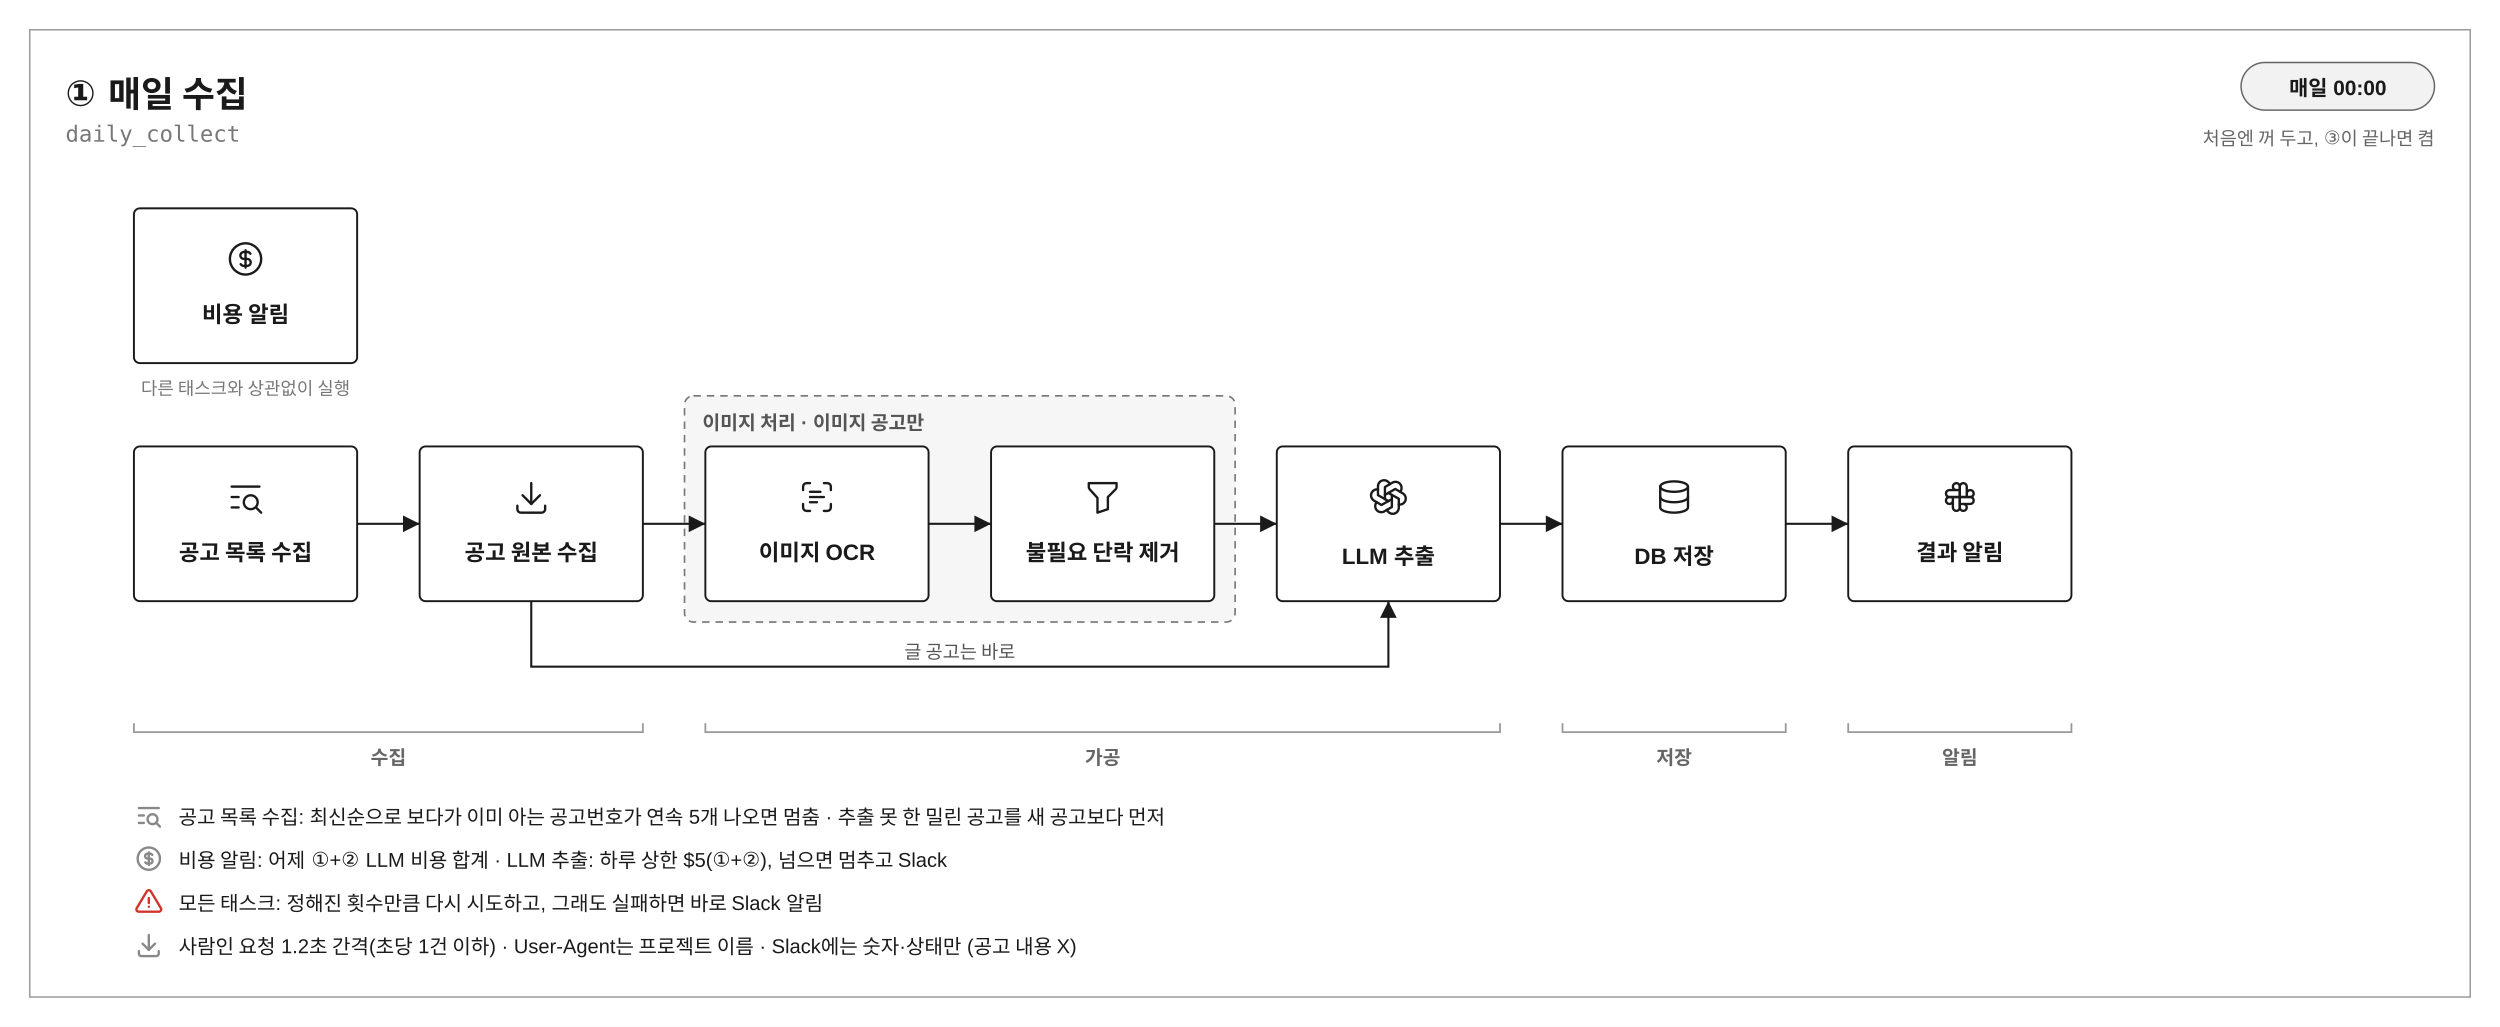
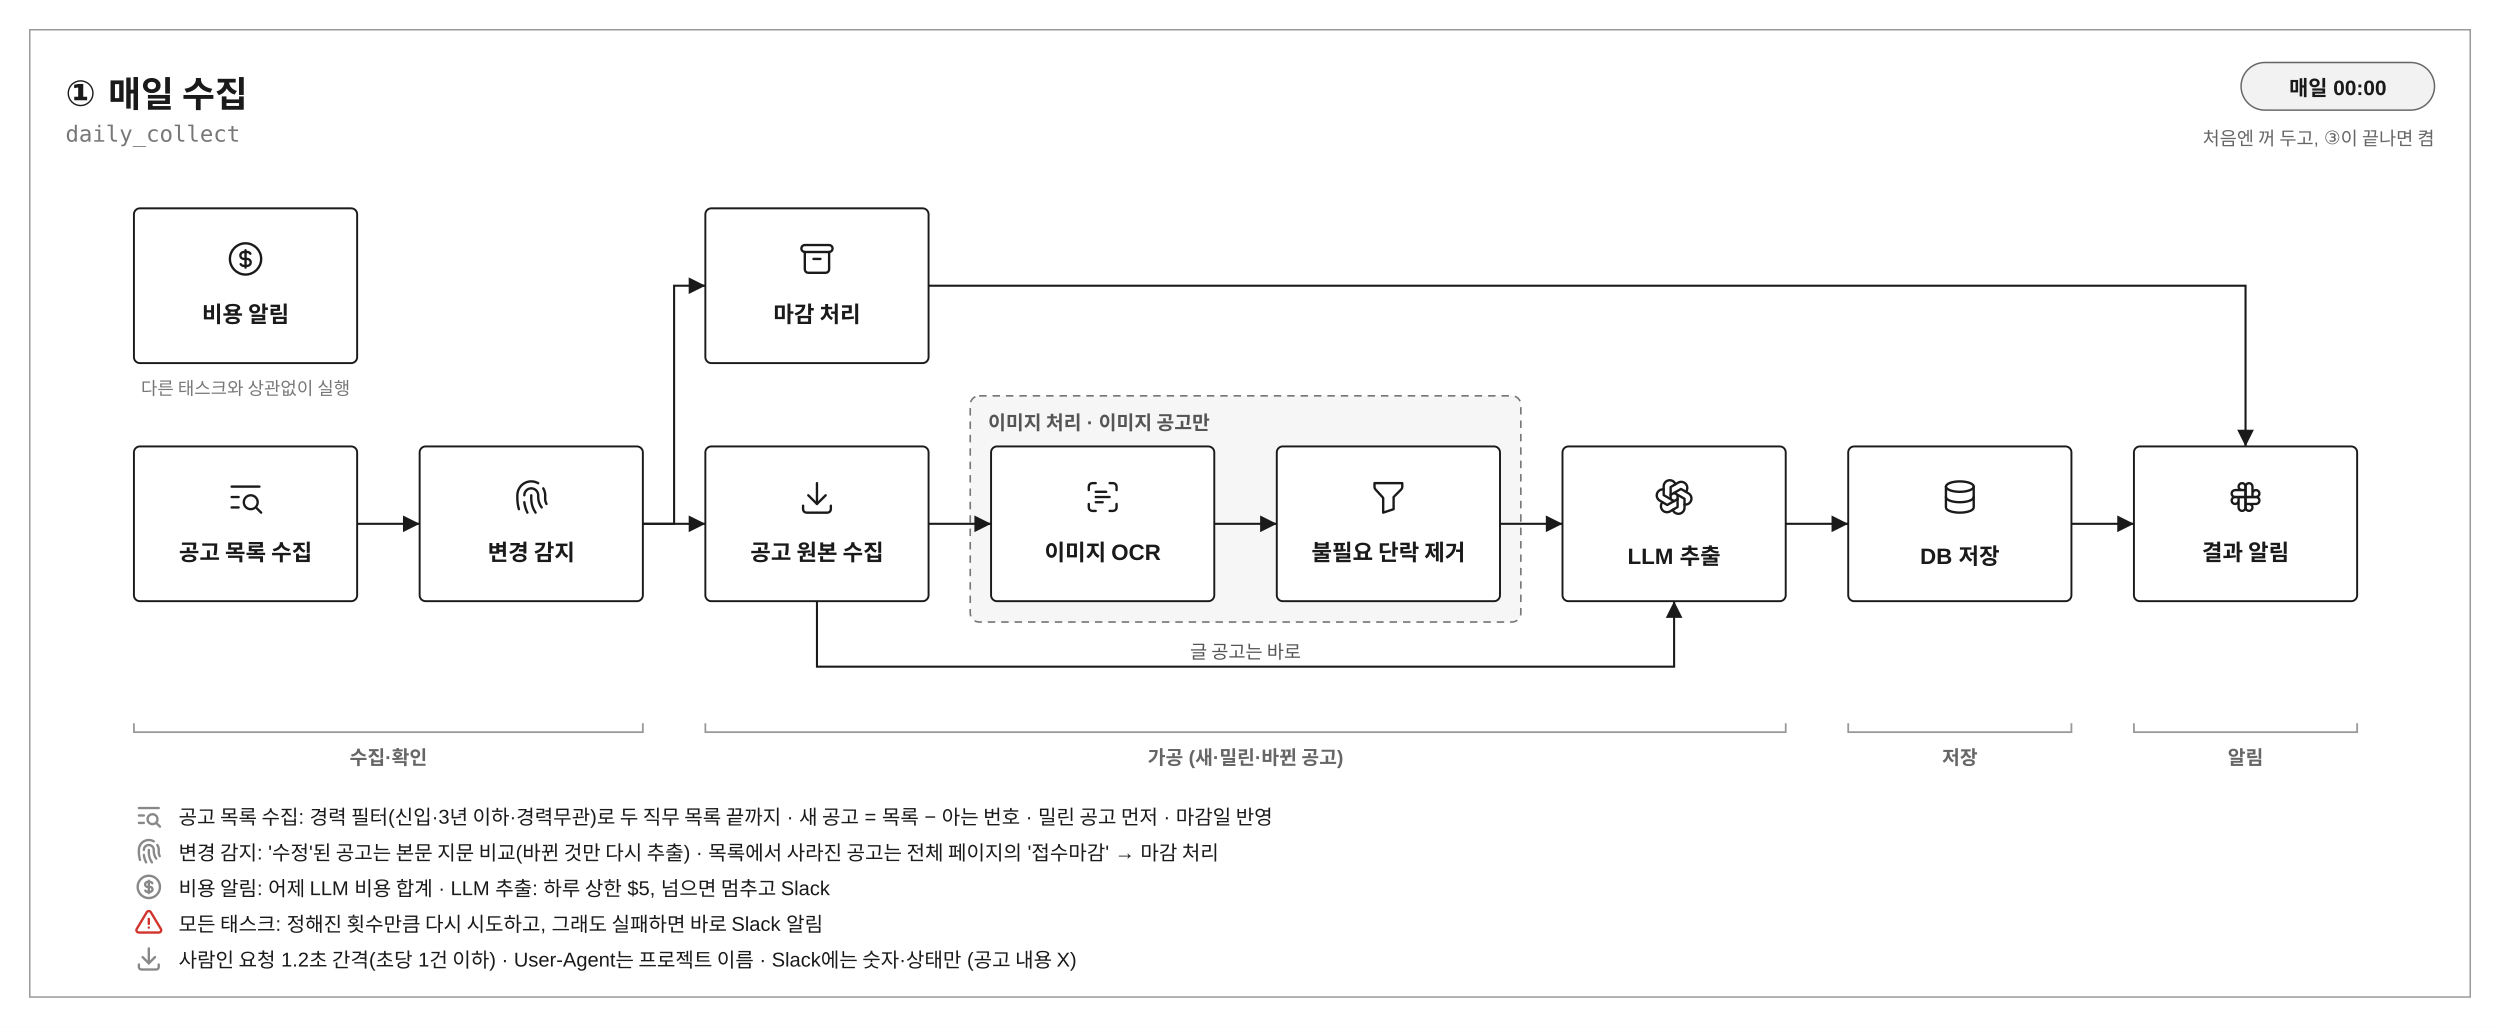
<svg xmlns="http://www.w3.org/2000/svg" width="1680" height="690" viewBox="0 0 1680 690">
  <style>
  text { font-family: "Malgun Gothic", "Apple SD Gothic Neo", Arial, sans-serif; fill: #1a1a1a; dominant-baseline: central; text-anchor: middle; }
  .title { font-size: 24px; font-weight: 700; text-anchor: start; }
  .id { font-family: Consolas, monospace; font-size: 15px; fill: #777; text-anchor: start; }
  .badge { font-size: 14px; font-weight: 700; }
  .bsub { font-size: 12.5px; fill: #666; text-anchor: end; }
  .nt  { font-size: 15px; font-weight: 700; }
  .tid { font-family: Consolas, monospace; font-size: 11.5px; fill: #888; }
  .glab { font-size: 13px; font-weight: 700; fill: #555; text-anchor: start; }
  .elab { font-size: 12.5px; fill: #555; }
  .stage { font-size: 13px; font-weight: 700; fill: #666; }
  .free { font-size: 12px; fill: #777; }
  .note { font-size: 13.5px; text-anchor: start; }
  .ln  { fill: none; stroke: #1a1a1a; stroke-width: 1.4; }
</style>
  <defs>
    <marker id="a" viewBox="0 0 10 10" refX="10" refY="5" markerWidth="8" markerHeight="8" orient="auto">
      <path d="M0,0 L10,5 L0,10 z" fill="#1a1a1a" />
    </marker>
  </defs>
  <rect width="1680" height="690" fill="#fff" />
  <rect x="20" y="20" width="1640" height="650" fill="none" stroke="#999" stroke-width="1" />
  <text class="title" x="44" y="58">① 매일 수집</text>
  <text class="id" x="44" y="90">daily_collect</text>
  <rect x="1506" y="42" width="130" height="32" rx="16" fill="#f2f2f2" stroke="#666" stroke-width="1" />
  <text class="badge" x="1571.0" y="58">매일 00:00</text>
  <text class="bsub" x="1636" y="92">처음엔 꺼 두고, ③이 끝나면 켬</text>
-   <rect x="460" y="266" width="370" height="152" rx="6" fill="#f6f6f6" stroke="#777" stroke-width="1.1" stroke-dasharray="5 4" />
-   <text class="glab" x="472" y="283">이미지 처리 · 이미지 공고만</text>
+   <rect x="652" y="266" width="370" height="152" rx="6" fill="#f6f6f6" stroke="#777" stroke-width="1.1" stroke-dasharray="5 4" />
+   <text class="glab" x="664" y="283">이미지 처리 · 이미지 공고만</text>
  <path class="ln" d="M240,352.0 H282" marker-end="url(#a)" />
+   <path class="ln" d="M432,352.0 H453.0 V192.0 H474" marker-end="url(#a)" />
  <path class="ln" d="M432,352.0 H474" marker-end="url(#a)" />
  <path class="ln" d="M624,352.0 H666" marker-end="url(#a)" />
  <path class="ln" d="M816,352.0 H858" marker-end="url(#a)" />
  <path class="ln" d="M1008,352.0 H1050" marker-end="url(#a)" />
  <path class="ln" d="M1200,352.0 H1242" marker-end="url(#a)" />
-   <path class="ln" d="M357.0,404 V448 H933.0 V404" marker-end="url(#a)" />
-   <text class="elab" x="645.0" y="437">글 공고는 바로</text>
+   <path class="ln" d="M1392,352.0 H1434" marker-end="url(#a)" />
+   <path class="ln" d="M624,192.0 H1509.0 V300" marker-end="url(#a)" />
+   <path class="ln" d="M549.0,404 V448 H1125.0 V404" marker-end="url(#a)" />
+   <text class="elab" x="837.0" y="437">글 공고는 바로</text>
  <rect x="90" y="140" width="150" height="104" rx="4" fill="#fff" stroke="#1a1a1a" stroke-width="1.3" />
  <g transform="translate(151.0,160) scale(1.166667)" fill="none" stroke="#1a1a1a" stroke-width="1.37" stroke-linecap="round" stroke-linejoin="round">
    <path d="M12 12m-9 0a9 9 0 1 0 18 0a9 9 0 1 0 -18 0" />
    <path d="M14.8 9a2 2 0 0 0 -1.8 -1h-2a2 2 0 1 0 0 4h2a2 2 0 1 1 0 4h-2a2 2 0 0 1 -1.8 -1" />
    <path d="M12 7v10" />
  </g>
  <text class="nt" x="165.0" y="210">비용 알림</text>
  <rect x="90" y="300" width="150" height="104" rx="4" fill="#fff" stroke="#1a1a1a" stroke-width="1.3" />
  <g transform="translate(151.0,320) scale(1.166667)" fill="none" stroke="#1a1a1a" stroke-width="1.37" stroke-linecap="round" stroke-linejoin="round">
    <path d="M15 15m-4 0a4 4 0 1 0 8 0a4 4 0 1 0 -8 0" />
    <path d="M18.5 18.5l2.5 2.5" />
    <path d="M4 6h16" />
    <path d="M4 12h4" />
    <path d="M4 18h4" />
  </g>
  <text class="nt" x="165.0" y="370">공고 목록 수집</text>
  <rect x="282" y="300" width="150" height="104" rx="4" fill="#fff" stroke="#1a1a1a" stroke-width="1.3" />
  <g transform="translate(343.0,320) scale(1.166667)" fill="none" stroke="#1a1a1a" stroke-width="1.37" stroke-linecap="round" stroke-linejoin="round">
+     <path d="M18.9 7a8 8 0 0 1 1.1 5v1a6 6 0 0 0 .8 3" />
+     <path d="M8 11a4 4 0 0 1 8 0v1a10 10 0 0 0 2 6" />
+     <path d="M12 11v2a14 14 0 0 0 2.5 8" />
+     <path d="M8 15a18 18 0 0 0 1.8 6" />
+     <path d="M4.9 19a22 22 0 0 1 -.9 -7v-1a8 8 0 0 1 12 -6.95" />
+   </g>
+   <text class="nt" x="357.0" y="370">변경 감지</text>
+   <rect x="474" y="140" width="150" height="104" rx="4" fill="#fff" stroke="#1a1a1a" stroke-width="1.3" />
+   <g transform="translate(535.0,160) scale(1.166667)" fill="none" stroke="#1a1a1a" stroke-width="1.37" stroke-linecap="round" stroke-linejoin="round">
+     <path d="M3 4m0 2a2 2 0 0 1 2 -2h14a2 2 0 0 1 2 2v0a2 2 0 0 1 -2 2h-14a2 2 0 0 1 -2 -2z" />
+     <path d="M5 8v10a2 2 0 0 0 2 2h10a2 2 0 0 0 2 -2v-10" />
+     <path d="M10 12l4 0" />
+   </g>
+   <text class="nt" x="549.0" y="210">마감 처리</text>
+   <rect x="474" y="300" width="150" height="104" rx="4" fill="#fff" stroke="#1a1a1a" stroke-width="1.3" />
+   <g transform="translate(535.0,320) scale(1.166667)" fill="none" stroke="#1a1a1a" stroke-width="1.37" stroke-linecap="round" stroke-linejoin="round">
    <path d="M4 17v2a2 2 0 0 0 2 2h12a2 2 0 0 0 2 -2v-2" />
    <path d="M7 11l5 5l5 -5" />
    <path d="M12 4l0 12" />
  </g>
-   <text class="nt" x="357.0" y="370">공고 원본 수집</text>
-   <rect x="474" y="300" width="150" height="104" rx="4" fill="#fff" stroke="#1a1a1a" stroke-width="1.3" />
-   <g transform="translate(535.0,320) scale(1.166667)" fill="none" stroke="#1a1a1a" stroke-width="1.37" stroke-linecap="round" stroke-linejoin="round">
+   <text class="nt" x="549.0" y="370">공고 원본 수집</text>
+   <rect x="666" y="300" width="150" height="104" rx="4" fill="#fff" stroke="#1a1a1a" stroke-width="1.3" />
+   <g transform="translate(727.0,320) scale(1.166667)" fill="none" stroke="#1a1a1a" stroke-width="1.37" stroke-linecap="round" stroke-linejoin="round">
    <path d="M4 8v-2a2 2 0 0 1 2 -2h2" />
    <path d="M4 16v2a2 2 0 0 0 2 2h2" />
    <path d="M16 4h2a2 2 0 0 1 2 2v2" />
    <path d="M16 20h2a2 2 0 0 0 2 -2v-2" />
    <path d="M8 12h8" />
    <path d="M8 9h6" />
    <path d="M8 15h4" />
  </g>
-   <text class="nt" x="549.0" y="370">이미지 OCR</text>
-   <rect x="666" y="300" width="150" height="104" rx="4" fill="#fff" stroke="#1a1a1a" stroke-width="1.3" />
-   <g transform="translate(727.0,320) scale(1.166667)" fill="none" stroke="#1a1a1a" stroke-width="1.37" stroke-linecap="round" stroke-linejoin="round">
+   <text class="nt" x="741.0" y="370">이미지 OCR</text>
+   <rect x="858" y="300" width="150" height="104" rx="4" fill="#fff" stroke="#1a1a1a" stroke-width="1.3" />
+   <g transform="translate(919.0,320) scale(1.166667)" fill="none" stroke="#1a1a1a" stroke-width="1.37" stroke-linecap="round" stroke-linejoin="round">
    <path d="M4 4h16v2.172a2 2 0 0 1 -.586 1.414l-4.414 4.414v7l-6 2v-8.5l-4.48 -4.928a2 2 0 0 1 -.52 -1.345v-2.227z" />
  </g>
-   <text class="nt" x="741.0" y="370">불필요 단락 제거</text>
-   <rect x="858" y="300" width="150" height="104" rx="4" fill="#fff" stroke="#1a1a1a" stroke-width="1.3" />
-   <g transform="translate(919.0,320) scale(1.166667)" fill="none" stroke="#1a1a1a" stroke-width="1.37" stroke-linecap="round" stroke-linejoin="round">
+   <text class="nt" x="933.0" y="370">불필요 단락 제거</text>
+   <rect x="1050" y="300" width="150" height="104" rx="4" fill="#fff" stroke="#1a1a1a" stroke-width="1.3" />
+   <g transform="translate(1111.0,320) scale(1.166667)" fill="none" stroke="#1a1a1a" stroke-width="1.37" stroke-linecap="round" stroke-linejoin="round">
    <path d="M11.217 19.384a3.501 3.501 0 0 0 6.783 -1.217v-5.167l-6 -3.35" />
    <path d="M5.214 15.014a3.501 3.501 0 0 0 4.446 5.266l4.34 -2.534v-6.946" />
    <path d="M6 7.63c-1.391 -.236 -2.787 .395 -3.534 1.689a3.474 3.474 0 0 0 1.271 4.745l4.263 2.514l6 -3.348" />
    <path d="M12.783 4.616a3.501 3.501 0 0 0 -6.783 1.217v5.067l6 3.45" />
    <path d="M18.786 8.986a3.501 3.501 0 0 0 -4.446 -5.266l-4.34 2.534v6.946" />
    <path d="M18 16.302c1.391 .236 2.787 -.395 3.534 -1.689a3.474 3.474 0 0 0 -1.271 -4.745l-4.308 -2.514l-5.955 3.42" />
  </g>
-   <text class="nt" x="933.0" y="370">LLM 추출</text>
-   <rect x="1050" y="300" width="150" height="104" rx="4" fill="#fff" stroke="#1a1a1a" stroke-width="1.3" />
-   <g transform="translate(1111.0,320) scale(1.166667)" fill="none" stroke="#1a1a1a" stroke-width="1.37" stroke-linecap="round" stroke-linejoin="round">
+   <text class="nt" x="1125.0" y="370">LLM 추출</text>
+   <rect x="1242" y="300" width="150" height="104" rx="4" fill="#fff" stroke="#1a1a1a" stroke-width="1.3" />
+   <g transform="translate(1303.0,320) scale(1.166667)" fill="none" stroke="#1a1a1a" stroke-width="1.37" stroke-linecap="round" stroke-linejoin="round">
    <path d="M12 6m-8 0a8 3 0 1 0 16 0a8 3 0 1 0 -16 0" />
    <path d="M4 6v6a8 3 0 0 0 16 0v-6" />
    <path d="M4 12v6a8 3 0 0 0 16 0v-6" />
  </g>
-   <text class="nt" x="1125.0" y="370">DB 저장</text>
-   <rect x="1242" y="300" width="150" height="104" rx="4" fill="#fff" stroke="#1a1a1a" stroke-width="1.3" />
-   <g transform="translate(1303.0,320) scale(1.166667)" fill="none" stroke="#1a1a1a" stroke-width="1.37" stroke-linecap="round" stroke-linejoin="round">
+   <text class="nt" x="1317.0" y="370">DB 저장</text>
+   <rect x="1434" y="300" width="150" height="104" rx="4" fill="#fff" stroke="#1a1a1a" stroke-width="1.3" />
+   <g transform="translate(1495.0,320) scale(1.166667)" fill="none" stroke="#1a1a1a" stroke-width="1.37" stroke-linecap="round" stroke-linejoin="round">
    <path d="M12 12v-6a2 2 0 0 1 4 0v6m0 -2a2 2 0 1 1 2 2h-6" />
    <path d="M12 12h6a2 2 0 0 1 0 4h-6m2 0a2 2 0 1 1 -2 2v-6" />
    <path d="M12 12v6a2 2 0 0 1 -4 0v-6m0 2a2 2 0 1 1 -2 -2h6" />
    <path d="M12 12h-6a2 2 0 0 1 0 -4h6m-2 0a2 2 0 1 1 2 -2v6" />
  </g>
-   <text class="nt" x="1317.0" y="370">결과 알림</text>
+   <text class="nt" x="1509.0" y="370">결과 알림</text>
  <text class="free" x="165.0" y="260">다른 태스크와 상관없이 실행</text>
  <path d="M90,486 V492 H432 V486" fill="none" stroke="#999" stroke-width="1.2" />
-   <text class="stage" x="261.0" y="508">수집</text>
-   <path d="M474,486 V492 H1008 V486" fill="none" stroke="#999" stroke-width="1.2" />
-   <text class="stage" x="741.0" y="508">가공</text>
-   <path d="M1050,486 V492 H1200 V486" fill="none" stroke="#999" stroke-width="1.2" />
-   <text class="stage" x="1125.0" y="508">저장</text>
+   <text class="stage" x="261.0" y="508">수집·확인</text>
+   <path d="M474,486 V492 H1200 V486" fill="none" stroke="#999" stroke-width="1.2" />
+   <text class="stage" x="837.0" y="508">가공 (새·밀린·바뀐 공고)</text>
  <path d="M1242,486 V492 H1392 V486" fill="none" stroke="#999" stroke-width="1.2" />
-   <text class="stage" x="1317.0" y="508">알림</text>
+   <text class="stage" x="1317.0" y="508">저장</text>
+   <path d="M1434,486 V492 H1584 V486" fill="none" stroke="#999" stroke-width="1.2" />
+   <text class="stage" x="1509.0" y="508">알림</text>
  <g transform="translate(90,538) scale(0.8333333)" fill="none" stroke="#888" stroke-width="1.92" stroke-linecap="round" stroke-linejoin="round">
    <path d="M15 15m-4 0a4 4 0 1 0 8 0a4 4 0 1 0 -8 0" />
    <path d="M18.5 18.5l2.5 2.5" />
    <path d="M4 6h16" />
    <path d="M4 12h4" />
    <path d="M4 18h4" />
  </g>
-   <text class="note" x="120" y="548">공고 목록 수집: 최신순으로 보다가 이미 아는 공고번호가 연속 5개 나오면 멈춤 · 추출 못 한 밀린 공고를 새 공고보다 먼저</text>
-   <g transform="translate(90,567) scale(0.8333333)" fill="none" stroke="#888" stroke-width="1.92" stroke-linecap="round" stroke-linejoin="round">
+   <text class="note" x="120" y="548">공고 목록 수집: 경력 필터(신입·3년 이하·경력무관)로 두 직무 목록 끝까지 · 새 공고 = 목록 − 아는 번호 · 밀린 공고 먼저 · 마감일 반영</text>
+   <g transform="translate(90,562) scale(0.8333333)" fill="none" stroke="#888" stroke-width="1.92" stroke-linecap="round" stroke-linejoin="round">
+     <path d="M18.9 7a8 8 0 0 1 1.1 5v1a6 6 0 0 0 .8 3" />
+     <path d="M8 11a4 4 0 0 1 8 0v1a10 10 0 0 0 2 6" />
+     <path d="M12 11v2a14 14 0 0 0 2.5 8" />
+     <path d="M8 15a18 18 0 0 0 1.8 6" />
+     <path d="M4.9 19a22 22 0 0 1 -.9 -7v-1a8 8 0 0 1 12 -6.95" />
+   </g>
+   <text class="note" x="120" y="572">변경 감지: '수정'된 공고는 본문 지문 비교(바뀐 것만 다시 추출) · 목록에서 사라진 공고는 전체 페이지의 '접수마감' → 마감 처리</text>
+   <g transform="translate(90,586) scale(0.8333333)" fill="none" stroke="#888" stroke-width="1.92" stroke-linecap="round" stroke-linejoin="round">
    <path d="M12 12m-9 0a9 9 0 1 0 18 0a9 9 0 1 0 -18 0" />
    <path d="M14.8 9a2 2 0 0 0 -1.8 -1h-2a2 2 0 1 0 0 4h2a2 2 0 1 1 0 4h-2a2 2 0 0 1 -1.8 -1" />
    <path d="M12 7v10" />
  </g>
-   <text class="note" x="120" y="577">비용 알림: 어제 ①+② LLM 비용 합계 · LLM 추출: 하루 상한 $5(①+②), 넘으면 멈추고 Slack</text>
-   <g transform="translate(90,596) scale(0.8333333)" fill="none" stroke="#d0342c" stroke-width="1.92" stroke-linecap="round" stroke-linejoin="round">
+   <text class="note" x="120" y="596">비용 알림: 어제 LLM 비용 합계 · LLM 추출: 하루 상한 $5, 넘으면 멈추고 Slack</text>
+   <g transform="translate(90,610) scale(0.8333333)" fill="none" stroke="#d0342c" stroke-width="1.92" stroke-linecap="round" stroke-linejoin="round">
    <path d="M12 9v4" />
    <path d="M10.363 3.591l-8.106 13.534a1.914 1.914 0 0 0 1.636 2.871h16.214a1.914 1.914 0 0 0 1.636 -2.87l-8.106 -13.536a1.914 1.914 0 0 0 -3.274 0z" />
    <path d="M12 16h.01" />
  </g>
-   <text class="note" x="120" y="606">모든 태스크: 정해진 횟수만큼 다시 시도하고, 그래도 실패하면 바로 Slack 알림</text>
-   <g transform="translate(90,625) scale(0.8333333)" fill="none" stroke="#888" stroke-width="1.92" stroke-linecap="round" stroke-linejoin="round">
+   <text class="note" x="120" y="620">모든 태스크: 정해진 횟수만큼 다시 시도하고, 그래도 실패하면 바로 Slack 알림</text>
+   <g transform="translate(90,634) scale(0.8333333)" fill="none" stroke="#888" stroke-width="1.92" stroke-linecap="round" stroke-linejoin="round">
    <path d="M4 17v2a2 2 0 0 0 2 2h12a2 2 0 0 0 2 -2v-2" />
    <path d="M7 11l5 5l5 -5" />
    <path d="M12 4l0 12" />
  </g>
-   <text class="note" x="120" y="635">사람인 요청 1.2초 간격(초당 1건 이하) · User-Agent는 프로젝트 이름 · Slack에는 숫자·상태만 (공고 내용 X)</text>
+   <text class="note" x="120" y="644">사람인 요청 1.2초 간격(초당 1건 이하) · User-Agent는 프로젝트 이름 · Slack에는 숫자·상태만 (공고 내용 X)</text>
</svg>
